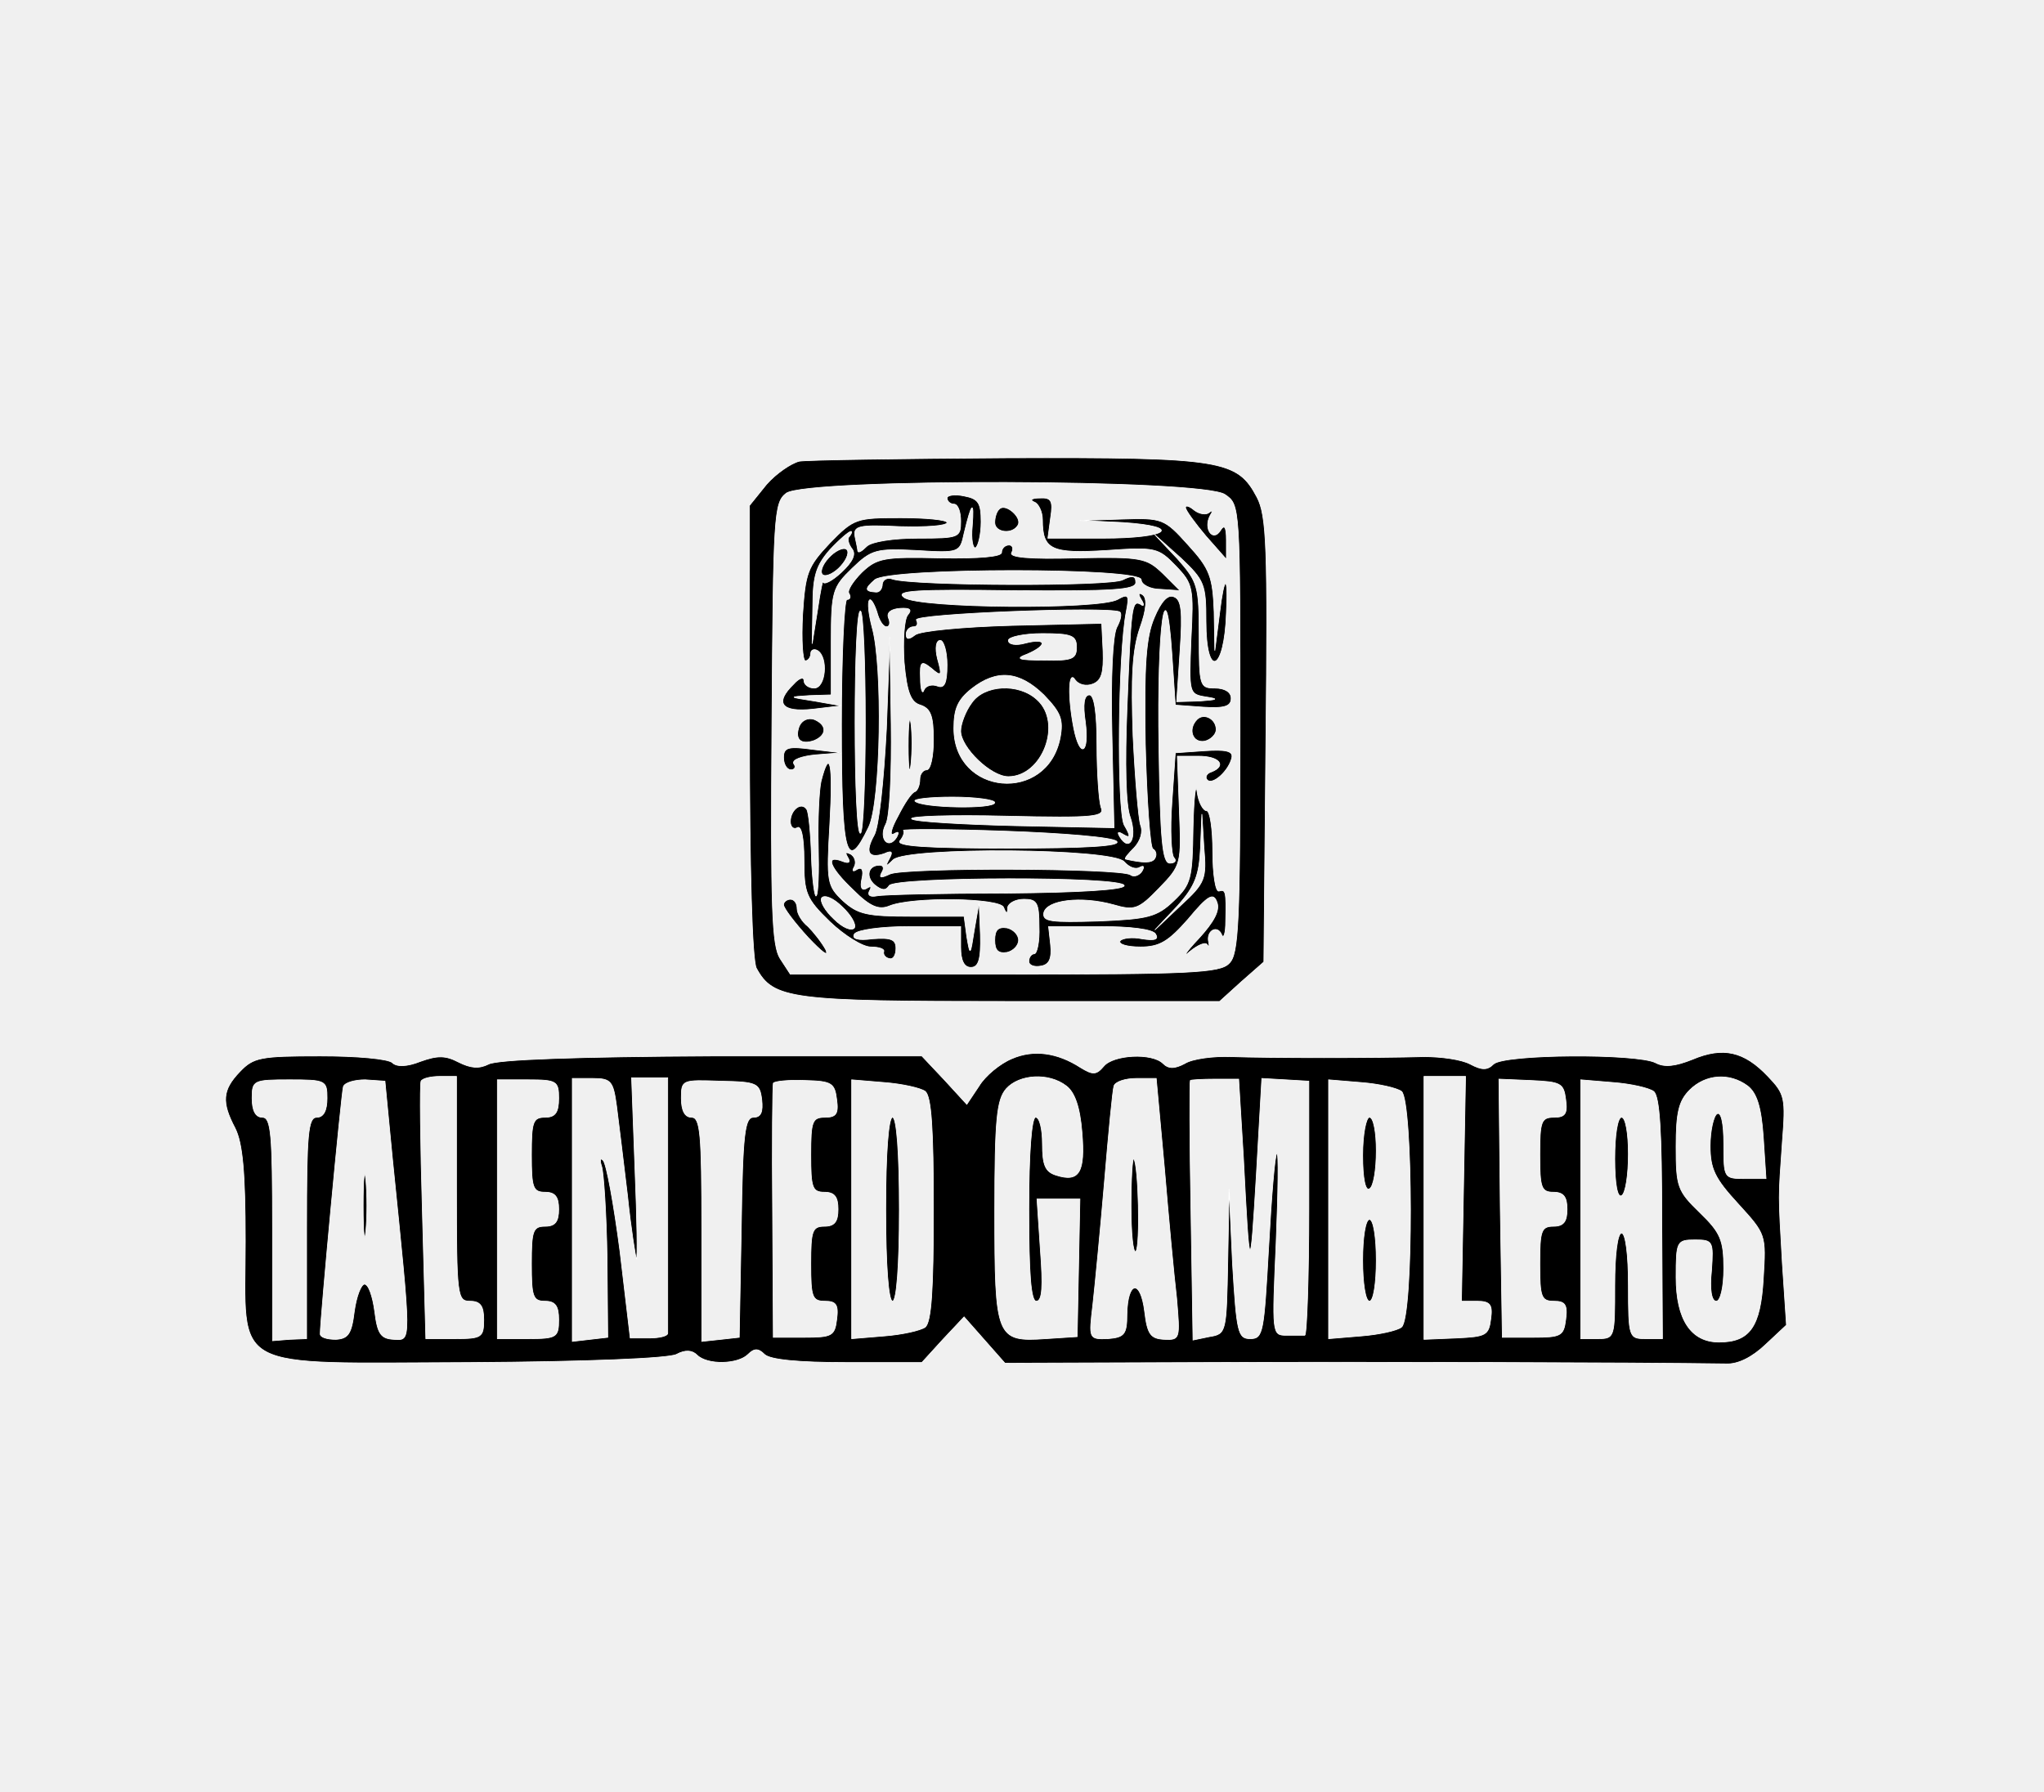
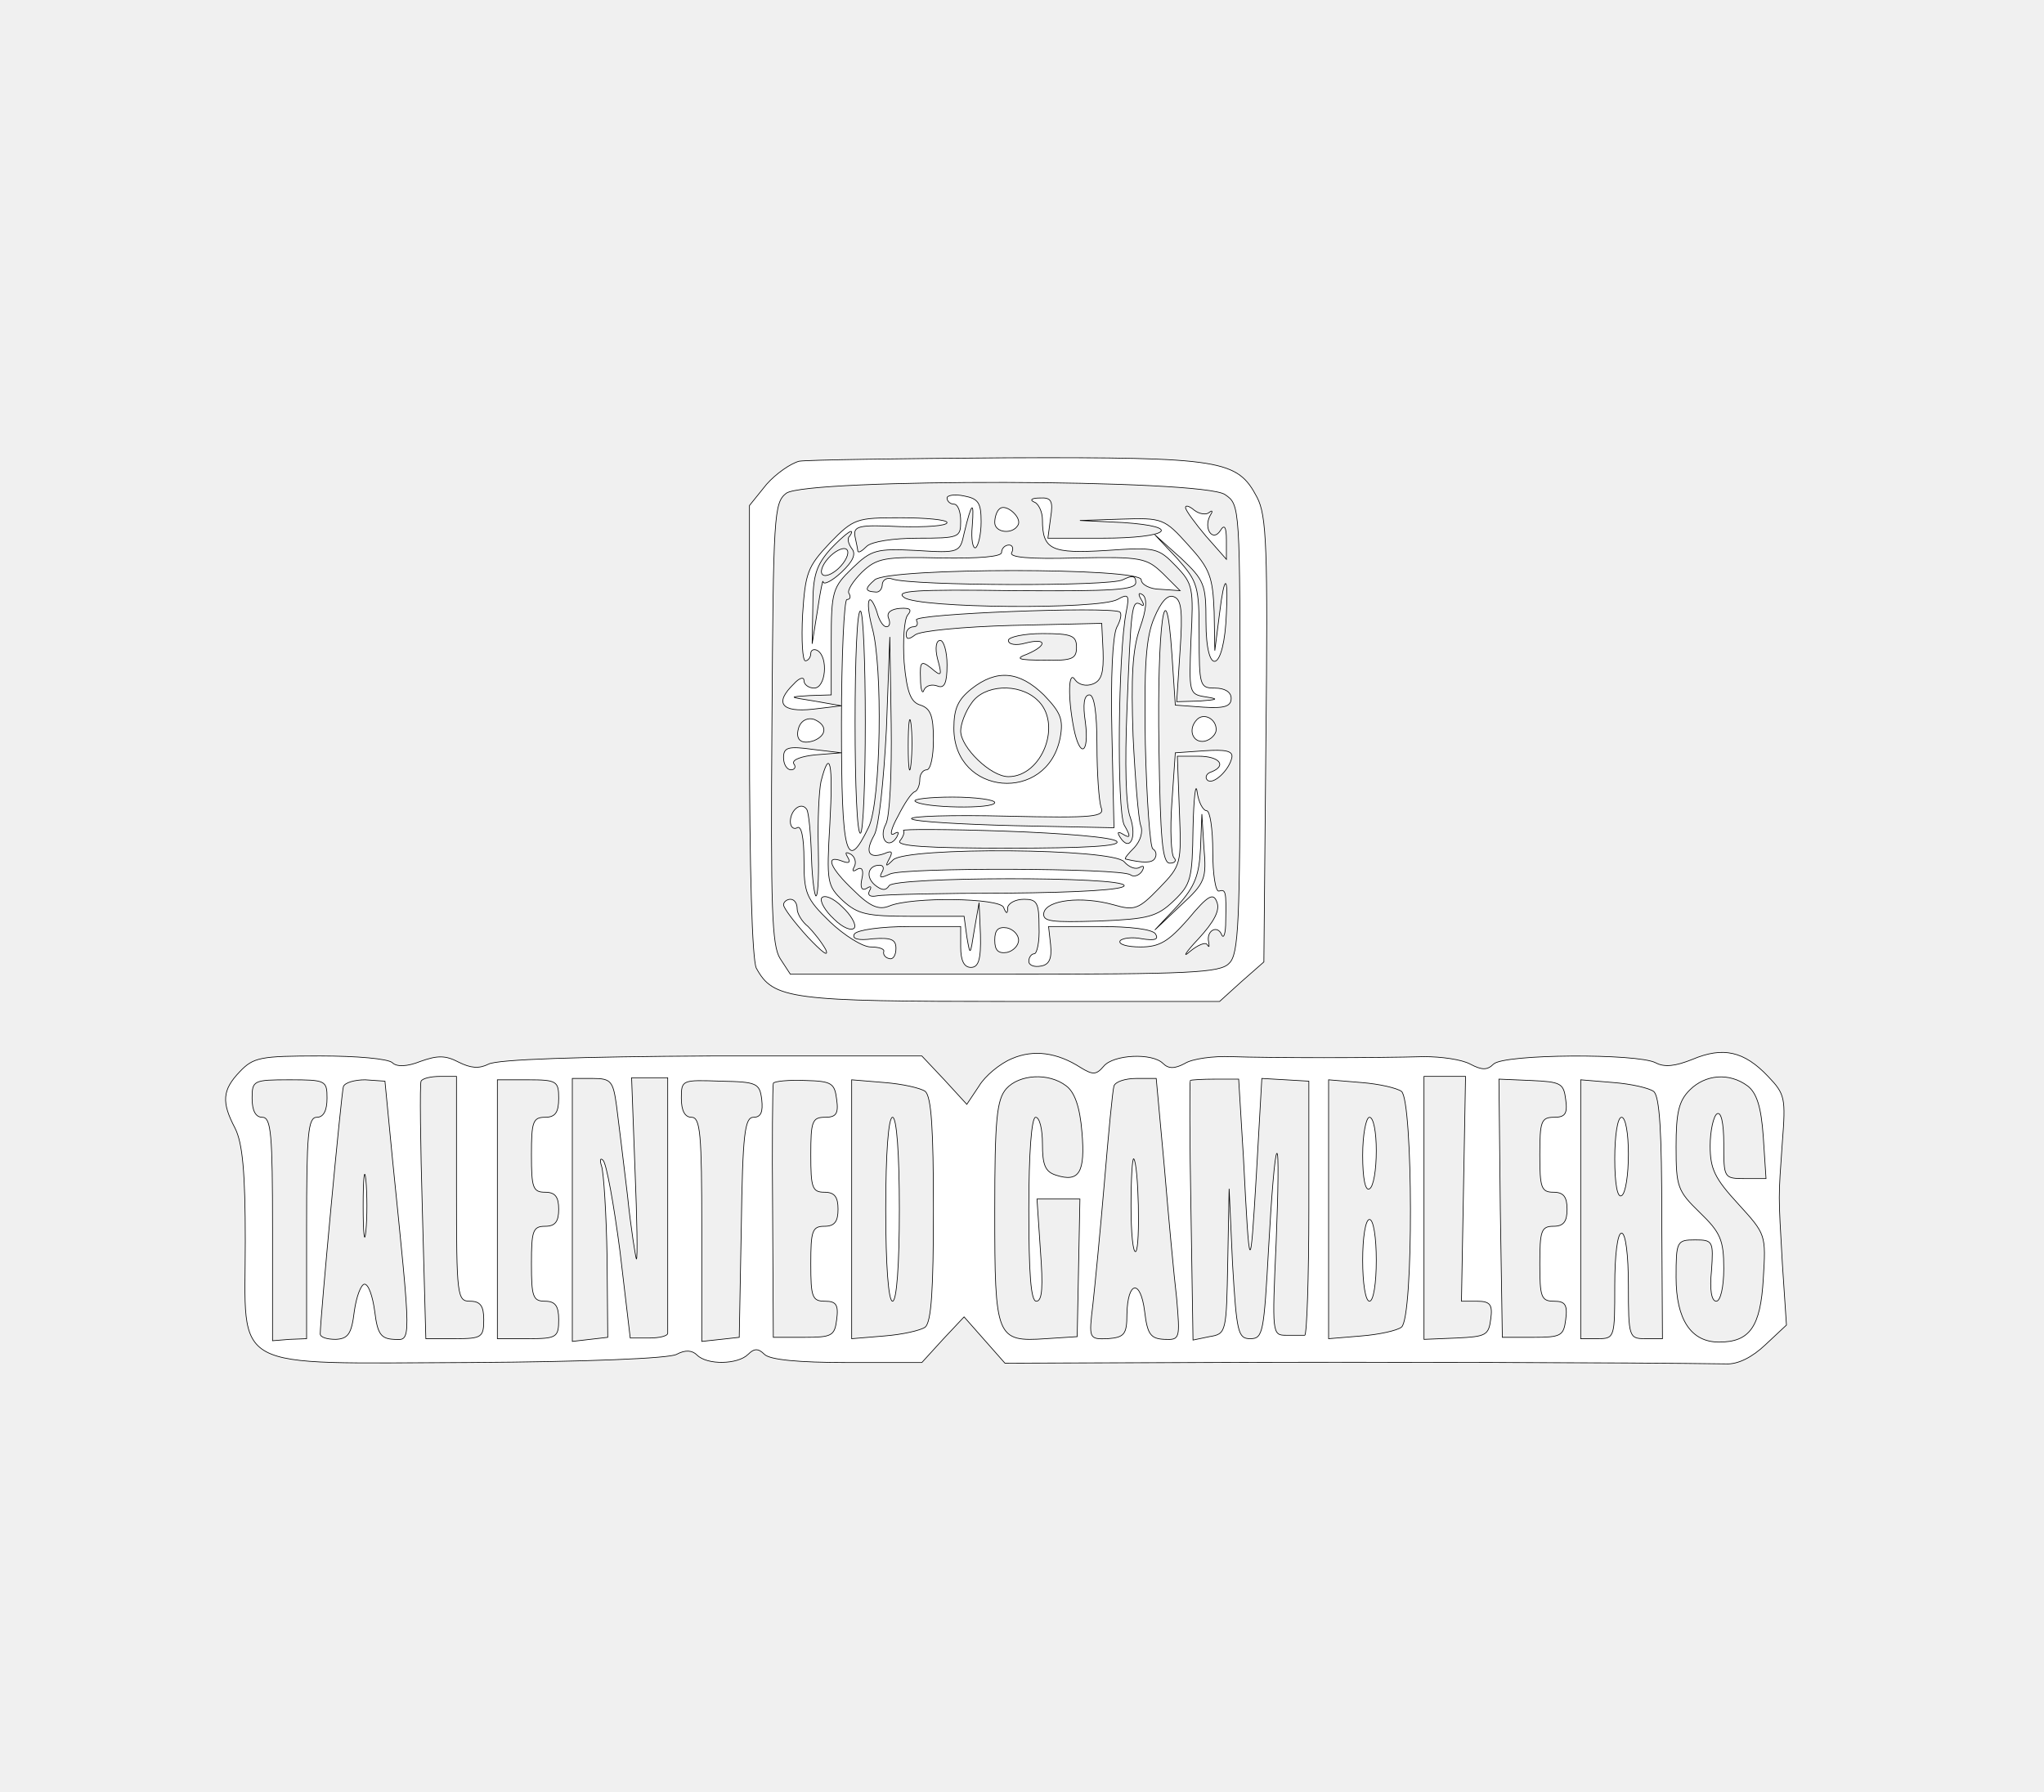
<svg xmlns="http://www.w3.org/2000/svg" version="1.0" width="300pt" height="263pt" viewBox="0 0 300 263" preserveAspectRatio="xMidYMid meet">
-   <g transform="translate(0,263) scale(0.1,-0.1)" fill="black" stroke="white">
+   <g transform="translate(0,263) scale(0.1,-0.1)" fill="white" stroke="black">
    <path d="M1173 1953 c-12 -3 -34 -18 -48 -34 l-25 -31 0 -329 c0 -208 4 -337 10 -350 25 -46 50 -49 374 -49 l306 0 32 29 33 29 3 326 c3 284 1 329 -13 356 -29 55 -51 59 -366 58 -156 -1 -294 -3 -306 -5z m625 -49 c22 -15 22 -16 22 -344 0 -285 -2 -331 -16 -344 -13 -14 -57 -16 -329 -16 l-315 0 -15 23 c-12 19 -14 72 -12 346 2 306 3 323 21 337 31 22 612 21 644 -2z" />
    <path d="M1390 1899 c0 -5 5 -9 10 -9 6 0 10 -11 10 -25 0 -24 -2 -25 -63 -25 -36 0 -68 -5 -75 -12 -7 -7 -12 -10 -13 -7 0 2 -2 12 -4 21 -3 16 5 18 66 15 38 -1 69 1 69 6 0 4 -31 7 -68 7 -65 0 -69 -1 -104 -37 -33 -35 -36 -44 -40 -105 -2 -38 0 -68 4 -68 4 0 8 5 8 11 0 5 5 7 10 4 16 -10 12 -55 -5 -55 -8 0 -15 5 -15 11 0 6 -7 4 -15 -5 -29 -28 -18 -42 28 -37 l42 5 -40 7 c-38 6 -38 6 -7 8 l32 1 0 78 c0 74 2 80 31 108 28 27 35 29 94 26 63 -4 64 -3 70 25 11 46 15 50 12 11 -2 -20 1 -34 5 -32 4 3 8 20 8 38 0 28 -4 34 -25 38 -14 3 -25 1 -25 -3z m-143 -56 c-4 -3 -2 -11 3 -18 7 -8 2 -19 -15 -35 -14 -13 -26 -19 -27 -14 0 5 -4 -13 -8 -41 l-8 -50 1 55 c0 45 5 60 25 83 14 15 28 27 31 27 2 0 1 -3 -2 -7z" />
    <path d="M1216 1811 c-10 -11 -13 -22 -8 -25 5 -3 17 3 26 13 10 11 13 22 8 25 -5 3 -17 -3 -26 -13z" />
    <path d="M1518 1893 c6 -2 12 -14 12 -26 0 -44 13 -50 94 -45 72 5 76 4 102 -23 25 -26 26 -32 22 -108 -3 -79 -3 -80 22 -84 19 -3 18 -4 -9 -6 l-34 -1 5 75 c4 58 2 75 -9 79 -9 4 -19 -7 -29 -31 -12 -28 -15 -69 -13 -185 2 -82 7 -152 11 -154 5 -3 6 -9 3 -14 -4 -7 -17 -7 -43 -1 -2 1 4 8 13 17 9 10 13 23 9 33 -3 9 -8 68 -11 131 -3 86 -1 126 10 158 10 28 11 44 4 49 -6 4 -7 1 -2 -7 5 -8 4 -11 -1 -7 -13 7 -14 -4 -20 -156 -3 -76 -2 -140 5 -157 10 -30 -1 -51 -15 -29 -5 8 -3 9 5 4 10 -6 11 -3 1 14 -11 22 -9 253 3 313 5 25 3 27 -13 18 -28 -15 -292 -13 -313 3 -14 10 16 12 161 10 146 -1 179 1 179 12 0 10 -5 11 -19 4 -18 -10 -308 -9 -338 1 -8 3 -14 -1 -15 -7 0 -7 -4 -13 -10 -12 -16 1 -16 5 -1 18 22 18 391 18 391 0 0 -7 13 -14 28 -14 l29 -2 -25 25 c-24 23 -31 25 -127 23 -70 -2 -100 1 -95 8 3 6 1 11 -4 11 -6 0 -11 -5 -11 -11 0 -6 -32 -9 -90 -8 -82 2 -93 0 -115 -21 -13 -13 -22 -27 -19 -31 3 -5 2 -9 -3 -9 -4 0 -8 -83 -8 -183 0 -193 7 -220 40 -151 18 37 21 237 5 293 -5 19 -7 37 -4 40 2 3 7 -5 11 -17 3 -12 9 -22 14 -22 5 0 6 6 3 13 -3 8 4 13 17 14 15 1 18 -2 11 -10 -5 -7 -7 -38 -5 -69 4 -45 10 -59 24 -63 15 -5 19 -16 19 -51 0 -24 -4 -44 -10 -44 -5 0 -10 -6 -10 -14 0 -8 -3 -16 -7 -18 -5 -1 -16 -18 -25 -36 -10 -18 -13 -30 -6 -26 7 4 8 3 4 -5 -12 -19 -27 -2 -16 19 6 10 9 76 8 147 l-2 128 -5 -135 c-4 -77 -11 -144 -18 -156 -14 -25 -8 -35 15 -27 11 5 13 3 7 -8 -6 -11 -5 -12 6 -1 21 19 322 17 339 -3 7 -8 17 -12 23 -8 6 3 7 1 3 -6 -4 -6 -12 -9 -17 -5 -16 10 -333 11 -353 1 -13 -6 -16 -6 -12 2 4 6 3 11 -3 11 -17 0 -21 -17 -7 -29 10 -8 16 -9 21 -1 8 13 345 14 345 0 0 -6 -65 -10 -172 -11 -95 0 -181 -2 -191 -4 -10 -2 -14 1 -11 7 4 7 2 8 -4 4 -7 -4 -10 1 -7 14 3 13 0 18 -7 14 -6 -4 -8 -3 -4 4 3 6 1 14 -5 18 -8 4 -9 3 -5 -4 5 -8 2 -10 -8 -6 -26 10 -18 -10 17 -43 24 -24 37 -29 52 -23 33 14 163 12 168 -2 4 -10 6 -10 6 0 1 6 11 12 24 12 19 0 22 -5 22 -40 1 -22 -3 -40 -7 -40 -4 0 -8 -5 -8 -11 0 -6 8 -9 18 -7 12 2 16 11 14 31 l-3 27 75 0 c45 0 78 -4 82 -11 5 -8 -1 -10 -20 -7 -14 3 -29 1 -32 -3 -3 -5 10 -9 30 -9 28 0 41 8 70 41 29 35 37 39 42 25 5 -12 -4 -29 -27 -54 -19 -20 -24 -29 -13 -19 12 10 24 15 26 10 3 -4 3 -3 2 4 -4 17 13 26 19 11 3 -7 6 2 6 20 1 44 0 47 -10 44 -5 -1 -9 25 -9 58 0 33 -4 60 -9 60 -5 0 -12 12 -14 28 -2 15 -5 -9 -6 -54 -1 -74 -3 -82 -28 -106 -25 -24 -38 -27 -111 -30 -69 -2 -82 -1 -80 12 4 19 55 25 102 12 31 -9 37 -7 67 24 33 34 33 36 30 114 l-3 80 31 0 c31 0 42 -14 19 -23 -7 -2 -10 -8 -6 -12 8 -8 32 14 36 33 2 10 -10 12 -40 10 l-43 -3 -5 -73 c-3 -40 -1 -77 3 -81 4 -4 2 -8 -6 -8 -11 0 -14 35 -16 169 -3 180 10 272 19 138 l5 -75 41 -3 c31 -2 41 1 41 13 0 9 -9 15 -24 15 -22 0 -23 3 -23 77 0 73 -2 79 -32 113 l-33 35 38 -34 c35 -33 37 -39 37 -93 0 -85 27 -75 30 12 3 58 -3 58 -10 0 l-7 -55 -1 57 c-2 51 -6 63 -38 98 -35 39 -38 40 -98 38 l-61 -2 63 -3 c90 -6 67 -23 -30 -23 l-80 0 4 30 c4 25 1 30 -16 29 -12 0 -15 -3 -8 -6z m-248 -323 c0 -87 -3 -161 -7 -163 -5 -3 -8 71 -8 163 0 92 3 166 8 163 4 -2 7 -76 7 -163z m369 139 c-6 -13 -9 -72 -7 -157 l3 -137 -145 3 c-80 2 -148 6 -152 10 -4 4 59 6 139 4 131 -3 145 -1 139 13 -3 9 -6 50 -6 91 0 48 -4 74 -11 74 -8 0 -10 -14 -6 -40 6 -47 -8 -54 -17 -9 -9 46 -8 87 2 71 5 -7 16 -10 26 -6 13 5 16 17 15 48 l-2 41 -131 -3 c-73 -2 -136 -8 -143 -14 -9 -7 -13 -7 -13 1 0 6 5 11 11 11 5 0 7 4 4 10 -5 9 278 20 298 12 4 -2 2 -12 -4 -23z m-59 -29 c0 -17 -6 -20 -47 -19 -39 0 -44 2 -25 9 30 13 28 24 -3 16 -14 -4 -25 -2 -25 4 0 5 23 10 50 10 43 0 50 -3 50 -20z m-190 -26 c0 -27 -4 -35 -14 -31 -8 3 -17 1 -20 -6 -2 -7 -5 1 -5 17 -1 25 1 27 16 15 15 -13 16 -11 9 14 -4 16 -2 27 4 27 5 0 10 -16 10 -36z m142 -44 c25 -26 29 -36 24 -63 -19 -97 -156 -85 -156 14 0 29 6 42 26 58 37 29 70 26 106 -9z m-72 -158 c0 -10 -107 -8 -117 2 -3 3 21 6 55 6 34 0 62 -4 62 -8z m273 -151 l-38 -36 33 35 c26 29 32 45 34 85 l2 50 3 -49 c4 -46 2 -52 -34 -85z m-94 94 c7 -7 -46 -10 -159 -10 -120 0 -166 3 -159 11 5 6 7 13 5 15 -3 2 65 2 149 -1 85 -3 159 -9 164 -15z" />
    <path d="M1426 1598 c-9 -12 -16 -31 -16 -41 0 -24 44 -67 70 -67 50 0 80 79 42 113 -27 25 -78 22 -96 -5z" />
    <path d="M1467 1883 c-4 -3 -7 -12 -7 -20 0 -15 26 -18 34 -4 7 11 -18 33 -27 24z" />
    <path d="M1740 1885 c0 -4 14 -23 30 -42 l30 -34 0 28 c0 20 -3 24 -9 14 -11 -17 -25 3 -15 22 4 6 4 9 -1 5 -4 -4 -14 -3 -22 3 -7 6 -13 8 -13 4z" />
    <path d="M1333 1535 c0 -33 2 -45 4 -27 2 18 2 45 0 60 -2 15 -4 0 -4 -33z" />
    <path d="M1173 1564 c-7 -19 2 -28 22 -21 19 8 19 23 0 31 -9 3 -18 -1 -22 -10z" />
    <path d="M1757 1574 c-14 -14 -7 -35 11 -32 9 2 17 10 17 17 0 16 -18 25 -28 15z" />
    <path d="M1150 1518 c0 -10 5 -18 11 -18 5 0 8 4 4 9 -3 6 12 11 32 13 l38 3 -42 5 c-36 5 -43 3 -43 -12z" />
    <path d="M1205 1483 c-3 -14 -5 -57 -4 -95 1 -37 0 -70 -3 -73 -2 -3 -6 23 -7 57 -1 34 -4 66 -7 70 -8 12 -24 -1 -24 -18 0 -8 5 -12 10 -9 6 4 10 -14 10 -47 0 -49 3 -57 38 -91 21 -20 48 -37 60 -37 12 0 21 -3 19 -7 -1 -5 3 -9 8 -10 6 -2 10 5 10 15 0 13 -7 16 -34 14 -22 -3 -31 0 -27 7 4 6 39 11 82 11 l74 0 0 -30 c0 -20 5 -30 15 -30 11 0 15 11 14 48 l-2 47 -7 -40 c-6 -38 -6 -39 -11 -10 l-4 30 -77 0 c-66 0 -79 3 -101 23 -23 22 -24 27 -19 113 5 89 0 113 -13 62z m49 -215 c-4 -5 -17 0 -30 13 -13 12 -21 26 -18 31 4 5 17 0 30 -13 13 -12 21 -26 18 -31z" />
    <path d="M1150 1302 c0 -5 16 -26 36 -48 20 -21 31 -30 26 -18 -6 11 -18 26 -26 34 -9 7 -16 19 -16 26 0 8 -4 14 -10 14 -5 0 -10 -4 -10 -8z" />
    <path d="M1460 1250 c0 -15 5 -20 18 -18 9 2 17 10 17 18 0 8 -8 16 -17 18 -13 2 -18 -3 -18 -18z" />
    <path d="M1485 1076 c-17 -7 -39 -25 -48 -40 l-18 -27 -33 36 -33 35 -308 0 c-195 -1 -315 -5 -328 -12 -14 -7 -26 -6 -44 3 -19 10 -31 10 -56 1 -20 -8 -35 -8 -41 -2 -6 6 -53 10 -106 10 -88 0 -98 -2 -118 -23 -26 -27 -27 -45 -7 -83 11 -22 15 -64 15 -166 0 -194 -28 -179 329 -178 172 1 293 6 304 12 13 7 23 6 30 -1 15 -15 60 -14 75 1 9 9 15 9 24 0 8 -8 50 -12 121 -12 l110 0 31 34 31 33 30 -34 30 -34 285 1 c233 1 641 0 773 -2 18 -1 39 10 58 28 l31 29 -6 90 c-6 106 -6 93 0 179 5 64 4 70 -21 96 -35 37 -66 44 -111 25 -25 -10 -41 -12 -54 -5 -27 14 -223 13 -238 -2 -9 -9 -17 -9 -34 0 -13 7 -43 11 -68 11 -68 -2 -229 -2 -283 0 -26 1 -57 -3 -68 -10 -15 -8 -24 -8 -32 0 -16 16 -73 13 -87 -4 -11 -13 -16 -13 -34 -2 -34 22 -69 27 -101 13z m-1005 -58 c0 -18 -5 -28 -15 -28 -13 0 -15 -25 -15 -162 l0 -163 -25 -1 -25 -2 0 164 c0 139 -2 164 -15 164 -10 0 -15 10 -15 28 0 26 2 27 55 27 53 0 55 -1 55 -27z m96 -89 c28 -276 28 -266 2 -265 -19 1 -24 8 -28 41 -3 22 -9 40 -15 40 -5 0 -12 -18 -15 -40 -4 -33 -9 -40 -27 -41 -13 0 -23 3 -23 8 0 22 31 354 34 363 2 6 17 10 32 10 l29 -2 11 -114z m94 -44 c0 -158 1 -165 20 -165 15 0 20 -7 20 -27 0 -26 -3 -28 -42 -28 l-43 0 -5 185 c-3 102 -4 188 -2 193 2 4 14 7 28 7 l24 0 0 -165z m150 133 c0 -21 -5 -28 -20 -28 -18 0 -20 -7 -20 -55 0 -48 2 -55 20 -55 15 0 20 -7 20 -25 0 -18 -5 -25 -20 -25 -18 0 -20 -7 -20 -55 0 -48 2 -55 20 -55 15 0 20 -7 20 -27 0 -26 -3 -28 -45 -28 l-45 0 0 190 0 190 45 0 c42 0 45 -2 45 -27z m85 -12 c3 -23 10 -81 16 -131 5 -49 12 -91 13 -93 2 -1 1 58 -2 131 l-5 135 27 0 26 0 0 -184 c0 -101 0 -187 0 -191 0 -4 -12 -7 -27 -7 l-28 0 -15 127 c-9 69 -20 130 -25 134 -4 4 -5 0 -2 -9 3 -9 7 -70 8 -134 l1 -117 -26 -3 -26 -3 0 193 0 193 30 0 c27 0 30 -4 35 -41z m213 10 c2 -18 -1 -26 -12 -26 -13 0 -16 -24 -18 -161 l-3 -162 -27 -3 -28 -3 0 165 c0 139 -2 164 -15 164 -10 0 -15 10 -15 28 0 27 1 27 58 25 53 -1 57 -3 60 -27z m110 0 c3 -21 -1 -26 -17 -26 -19 0 -21 -6 -21 -55 0 -48 2 -55 20 -55 15 0 20 -7 20 -25 0 -18 -5 -25 -20 -25 -18 0 -20 -7 -20 -55 0 -49 2 -55 21 -55 16 0 20 -5 17 -27 -3 -24 -7 -26 -48 -26 l-45 0 -1 184 c-1 101 0 186 1 189 2 3 23 5 47 4 39 -1 43 -4 46 -28z m130 12 c9 -8 12 -55 12 -173 0 -118 -3 -165 -12 -173 -7 -5 -34 -11 -60 -13 l-48 -4 0 190 0 190 48 -4 c26 -2 53 -8 60 -13z m207 8 c12 -9 20 -30 23 -68 5 -59 -4 -74 -38 -63 -16 5 -20 15 -20 46 0 21 -4 39 -10 39 -6 0 -10 -52 -10 -135 0 -95 3 -135 11 -135 9 0 10 22 6 75 l-5 75 31 0 32 0 -2 -101 -2 -101 -46 -3 c-73 -5 -75 1 -75 187 0 136 3 164 17 180 19 21 62 24 88 4z m144 -120 c6 -72 14 -158 18 -192 5 -59 5 -61 -18 -60 -20 1 -25 7 -29 41 -6 48 -25 45 -26 -4 0 -30 -4 -34 -28 -36 -28 -1 -28 0 -22 50 3 27 11 109 17 180 6 72 12 135 14 141 2 6 16 11 33 11 l29 0 12 -131z m116 15 c9 -176 10 -177 19 -25 l8 141 35 -2 34 -2 0 -187 c0 -102 -3 -186 -6 -186 -3 0 -15 0 -27 0 -21 0 -21 2 -15 136 3 75 4 134 1 131 -3 -2 -8 -65 -12 -138 -7 -125 -8 -134 -27 -134 -18 0 -20 9 -26 110 l-5 110 -2 -106 c-2 -105 -2 -107 -27 -111 l-24 -5 -3 189 c-2 104 -2 191 -1 192 1 1 18 2 37 2 l34 0 7 -115z m232 97 c17 -14 18 -332 0 -346 -6 -5 -33 -11 -59 -13 l-48 -4 0 190 0 190 48 -4 c26 -2 52 -8 59 -13z m91 -143 l-3 -165 23 0 c19 0 23 -5 20 -26 -3 -24 -7 -26 -50 -28 l-48 -2 0 193 0 193 30 0 31 0 -3 -165z m150 131 c3 -21 -1 -26 -17 -26 -19 0 -21 -6 -21 -55 0 -48 2 -55 20 -55 15 0 20 -7 20 -25 0 -18 -5 -25 -20 -25 -18 0 -20 -7 -20 -55 0 -49 2 -55 21 -55 16 0 20 -5 17 -27 -3 -24 -7 -26 -48 -26 l-45 0 -3 189 -2 190 47 -2 c44 -2 48 -4 51 -28z m129 12 c9 -7 12 -60 12 -186 l1 -177 -25 0 c-24 0 -25 2 -25 78 0 45 -4 77 -10 77 -6 0 -10 -32 -10 -77 0 -76 0 -78 -25 -78 l-25 0 0 190 0 190 48 -4 c26 -2 52 -8 59 -13z m138 8 c13 -10 20 -30 23 -75 l4 -61 -31 0 c-31 0 -31 1 -31 51 0 31 -4 48 -10 44 -5 -3 -10 -25 -10 -47 0 -34 7 -48 41 -85 41 -45 41 -45 37 -110 -4 -71 -20 -93 -65 -93 -41 0 -63 33 -63 95 0 53 1 55 28 55 26 0 27 -2 24 -45 -3 -28 0 -45 7 -45 6 0 11 20 11 48 0 42 -5 53 -35 82 -33 32 -35 38 -35 97 0 50 4 67 20 83 23 23 58 26 85 6z" />
    <path d="M533 860 c0 -41 2 -58 4 -37 2 20 2 54 0 75 -2 20 -4 3 -4 -38z" />
    <path d="M1300 855 c0 -83 4 -135 10 -135 6 0 10 52 10 135 0 83 -4 135 -10 135 -6 0 -10 -52 -10 -135z" />
    <path d="M1660 860 c0 -40 3 -70 7 -67 7 7 4 129 -3 136 -2 2 -4 -29 -4 -69z" />
    <path d="M2000 934 c0 -34 4 -53 10 -49 6 3 10 28 10 56 0 27 -4 49 -10 49 -5 0 -10 -25 -10 -56z" />
    <path d="M2000 780 c0 -33 4 -60 10 -60 6 0 10 27 10 60 0 33 -4 60 -10 60 -6 0 -10 -27 -10 -60z" />
    <path d="M2370 929 c0 -37 4 -58 10 -54 6 3 10 31 10 61 0 30 -4 54 -10 54 -6 0 -10 -27 -10 -61z" />
  </g>
</svg>
